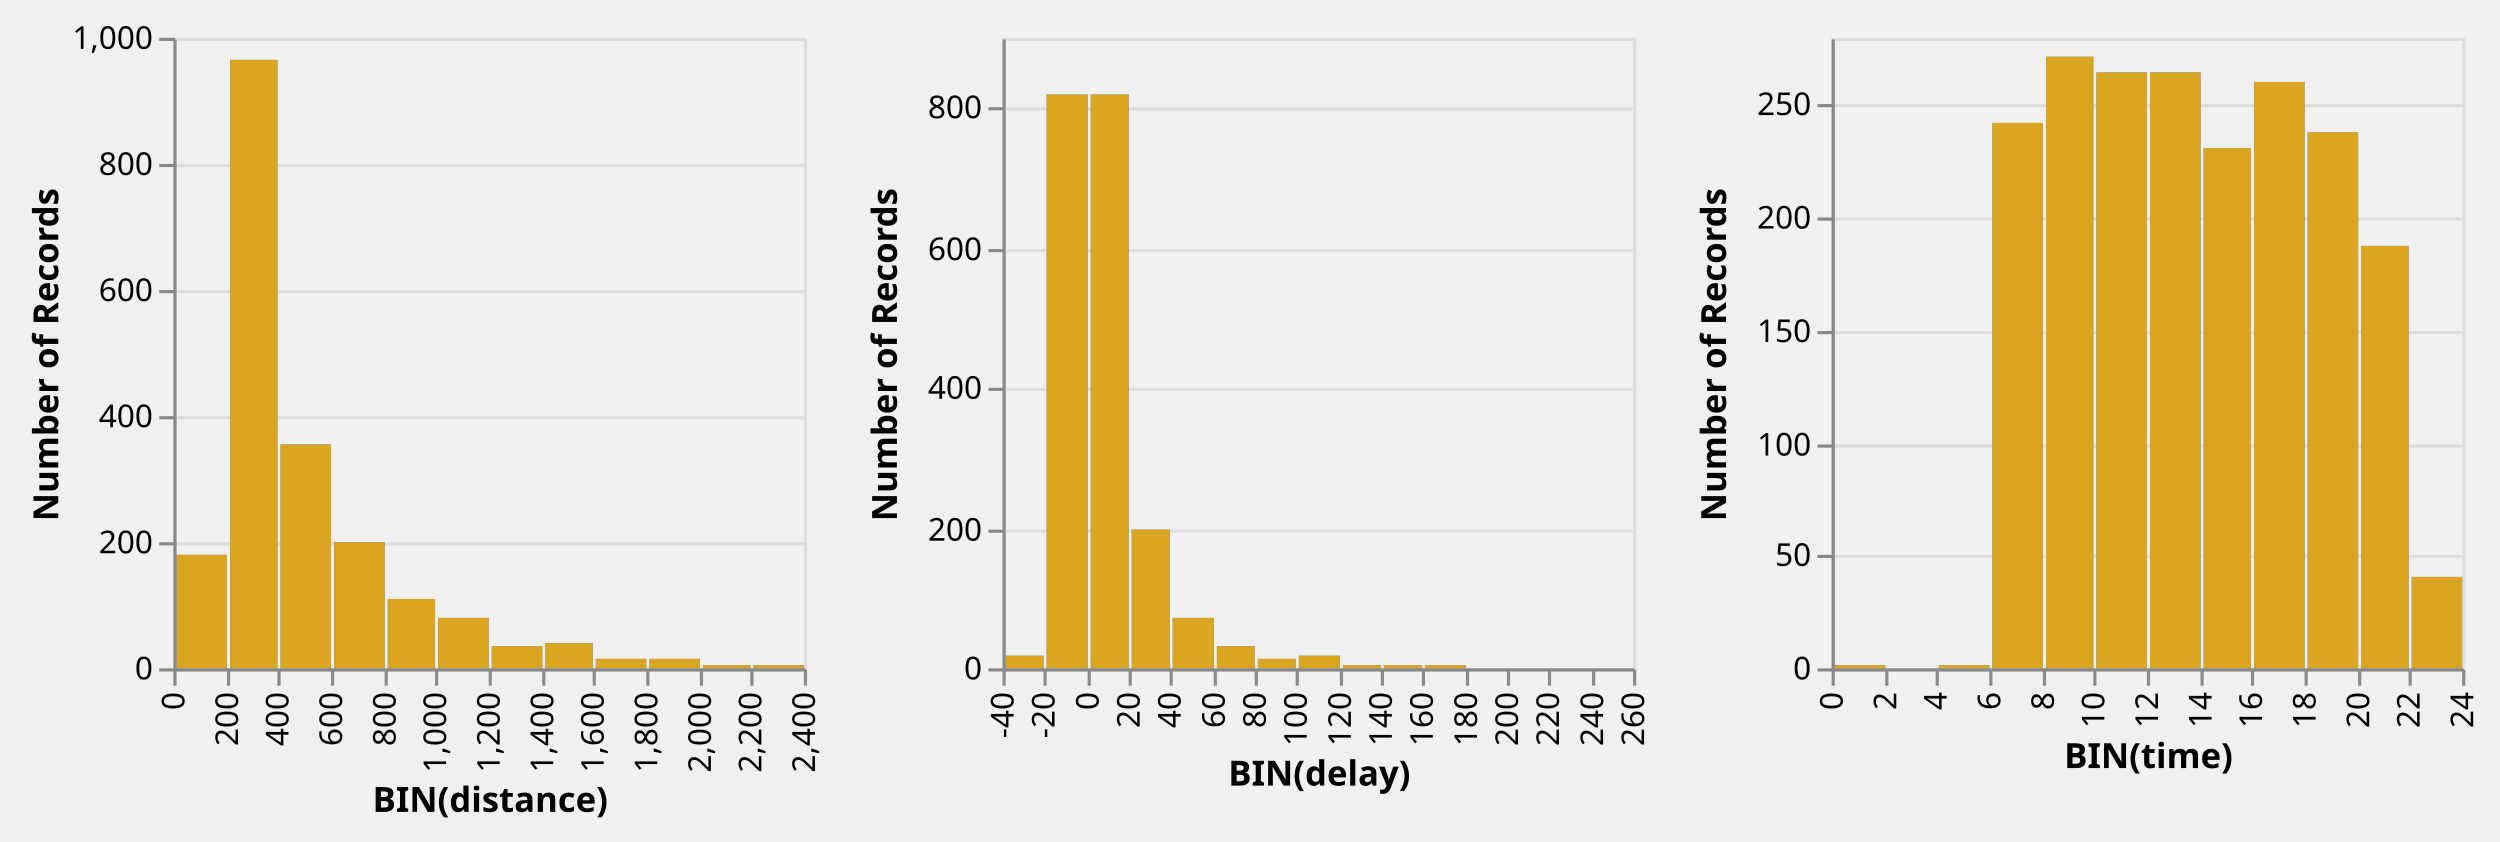
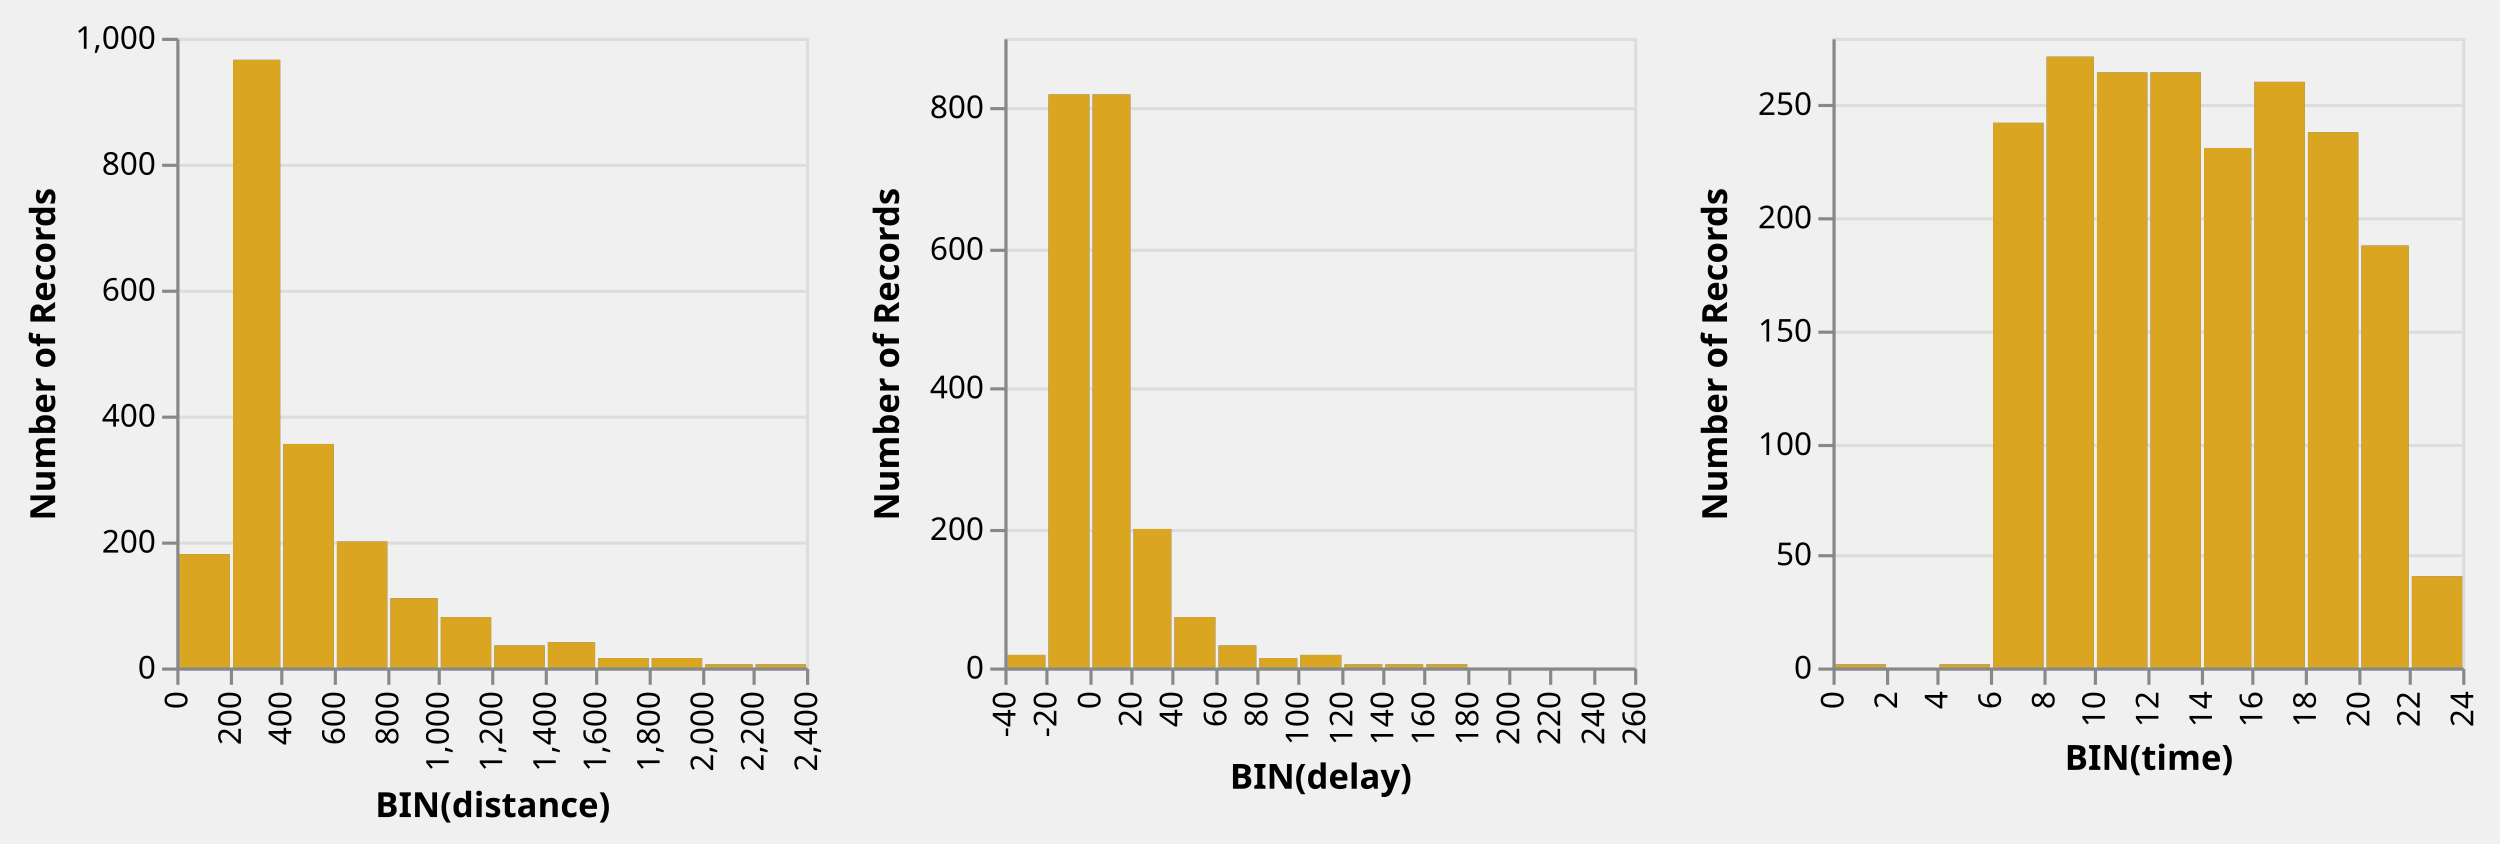
- <svg xmlns="http://www.w3.org/2000/svg" class="marks" width="793" height="267" viewBox="0 0 793 267" version="1.1">
+ <svg xmlns="http://www.w3.org/2000/svg" class="marks" width="794" height="268" viewBox="0 0 794 268" version="1.1">
  <defs>
    <clipPath id="clip1">
      <rect x="0" y="0" width="200" height="200" />
    </clipPath>
    <clipPath id="clip2">
      <rect x="0" y="0" width="200" height="200" />
    </clipPath>
    <clipPath id="clip3">
      <rect x="0" y="0" width="200" height="200" />
    </clipPath>
    <clipPath id="clip4">
      <rect x="0" y="0" width="200" height="200" />
    </clipPath>
    <clipPath id="clip5">
      <rect x="0" y="0" width="200" height="200" />
    </clipPath>
    <clipPath id="clip6">
      <rect x="0" y="0" width="200" height="200" />
    </clipPath>
  </defs>
-   <g transform="translate(55,12)">
+   <g transform="translate(56,12)">
    <g class="mark-group role-frame root">
      <g transform="translate(0,0)">
        <path class="background" d="M0,0h200v200h-200Z" style="fill: none;" />
        <g>
          <g class="mark-group role-scope child_distance_group">
            <g transform="translate(0,0)">
              <path class="background" d="M0.5,0.5h200v200h-200Z" style="fill: transparent; stroke: #ddd;" />
              <g>
                <g class="mark-group role-axis">
                  <g transform="translate(0.5,0.5)">
                    <path class="background" d="M0,0h0v0h0Z" style="pointer-events: none; fill: none;" />
                    <g>
                      <g class="mark-rule role-axis-grid" style="pointer-events: none;">
                        <line transform="translate(0,200)" x2="200" y2="0" style="fill: none; stroke: #ddd; stroke-width: 1; stroke-dasharray: ; opacity: 1;" />
                        <line transform="translate(0,160)" x2="200" y2="0" style="fill: none; stroke: #ddd; stroke-width: 1; stroke-dasharray: ; opacity: 1;" />
                        <line transform="translate(0,120)" x2="200" y2="0" style="fill: none; stroke: #ddd; stroke-width: 1; stroke-dasharray: ; opacity: 1;" />
                        <line transform="translate(0,80)" x2="200" y2="0" style="fill: none; stroke: #ddd; stroke-width: 1; stroke-dasharray: ; opacity: 1;" />
                        <line transform="translate(0,40)" x2="200" y2="0" style="fill: none; stroke: #ddd; stroke-width: 1; stroke-dasharray: ; opacity: 1;" />
                        <line transform="translate(0,0)" x2="200" y2="0" style="fill: none; stroke: #ddd; stroke-width: 1; stroke-dasharray: ; opacity: 1;" />
                      </g>
                    </g>
                  </g>
                </g>
                <g class="mark-rect role-mark brush_brush_bg" clip-path="url(#clip1)">
                  <path d="M0,0h0v0h0Z" style="fill: #333; fill-opacity: 0.125;" />
                </g>
                <g class="mark-rect role-mark child_distance_layer_0_marks">
                  <path d="M34,129h16v71h-16Z" style="fill: #4c78a8;" />
                  <path d="M51,160h16v40h-16Z" style="fill: #4c78a8;" />
                  <path d="M18,7h15v193h-15Z" style="fill: #4c78a8;" />
                  <path d="M1,164h16v36h-16Z" style="fill: #4c78a8;" />
                  <path d="M68,178h15v22h-15Z" style="fill: #4c78a8;" />
                  <path d="M118,192h15v8h-15Z" style="fill: #4c78a8;" />
                  <path d="M84,184h16v16h-16Z" style="fill: #4c78a8;" />
                  <path d="M168,199h15v1h-15Z" style="fill: #4c78a8;" />
                  <path d="M151,197h16v3h-16Z" style="fill: #4c78a8;" />
                  <path d="M134,197h16v3h-16Z" style="fill: #4c78a8;" />
                  <path d="M101,193h16v7h-16Z" style="fill: #4c78a8;" />
                  <path d="M184,199h16v1h-16Z" style="fill: #4c78a8;" />
                </g>
                <g class="mark-rect role-mark child_distance_layer_1_marks">
                  <path d="M34,129h16v71h-16Z" style="fill: goldenrod;" />
                  <path d="M51,160h16v40h-16Z" style="fill: goldenrod;" />
                  <path d="M18,7h15v193h-15Z" style="fill: goldenrod;" />
                  <path d="M1,164h16v36h-16Z" style="fill: goldenrod;" />
                  <path d="M68,178h15v22h-15Z" style="fill: goldenrod;" />
                  <path d="M118,192h15v8h-15Z" style="fill: goldenrod;" />
                  <path d="M84,184h16v16h-16Z" style="fill: goldenrod;" />
                  <path d="M168,199h15v1h-15Z" style="fill: goldenrod;" />
                  <path d="M151,197h16v3h-16Z" style="fill: goldenrod;" />
                  <path d="M134,197h16v3h-16Z" style="fill: goldenrod;" />
                  <path d="M101,193h16v7h-16Z" style="fill: goldenrod;" />
                  <path d="M184,199h16v1h-16Z" style="fill: goldenrod;" />
                </g>
                <g class="mark-rect role-mark brush_brush" clip-path="url(#clip2)">
                  <path d="M0,0h0v0h0Z" style="fill: transparent; stroke: white;" />
                </g>
                <g class="mark-group role-axis">
                  <g transform="translate(0.5,200.5)">
                    <path class="background" d="M0,0h0v0h0Z" style="pointer-events: none; fill: none;" />
                    <g>
                      <g class="mark-rule role-axis-tick" style="pointer-events: none;">
                        <line transform="translate(0,0)" x2="0" y2="5" style="fill: none; stroke: #888; stroke-width: 1; opacity: 1;" />
                        <line transform="translate(17,0)" x2="0" y2="5" style="fill: none; stroke: #888; stroke-width: 1; opacity: 1;" />
                        <line transform="translate(33,0)" x2="0" y2="5" style="fill: none; stroke: #888; stroke-width: 1; opacity: 1;" />
                        <line transform="translate(50,0)" x2="0" y2="5" style="fill: none; stroke: #888; stroke-width: 1; opacity: 1;" />
                        <line transform="translate(67,0)" x2="0" y2="5" style="fill: none; stroke: #888; stroke-width: 1; opacity: 1;" />
                        <line transform="translate(83,0)" x2="0" y2="5" style="fill: none; stroke: #888; stroke-width: 1; opacity: 1;" />
                        <line transform="translate(100,0)" x2="0" y2="5" style="fill: none; stroke: #888; stroke-width: 1; opacity: 1;" />
                        <line transform="translate(117,0)" x2="0" y2="5" style="fill: none; stroke: #888; stroke-width: 1; opacity: 1;" />
                        <line transform="translate(133,0)" x2="0" y2="5" style="fill: none; stroke: #888; stroke-width: 1; opacity: 1;" />
                        <line transform="translate(150,0)" x2="0" y2="5" style="fill: none; stroke: #888; stroke-width: 1; opacity: 1;" />
                        <line transform="translate(167,0)" x2="0" y2="5" style="fill: none; stroke: #888; stroke-width: 1; opacity: 1;" />
                        <line transform="translate(183,0)" x2="0" y2="5" style="fill: none; stroke: #888; stroke-width: 1; opacity: 1;" />
                        <line transform="translate(200,0)" x2="0" y2="5" style="fill: none; stroke: #888; stroke-width: 1; opacity: 1;" />
                      </g>
                      <g class="mark-text role-axis-label" style="pointer-events: none;">
                        <text text-anchor="end" transform="translate(0,7) rotate(270) translate(0,3)" style="font: 10px sans-serif; fill: #000; opacity: 1;">0</text>
                        <text text-anchor="end" transform="translate(17,7) rotate(270) translate(0,3)" style="font: 10px sans-serif; fill: #000; opacity: 1;">200</text>
                        <text text-anchor="end" transform="translate(33,7) rotate(270) translate(0,3)" style="font: 10px sans-serif; fill: #000; opacity: 1;">400</text>
                        <text text-anchor="end" transform="translate(50,7) rotate(270) translate(0,3)" style="font: 10px sans-serif; fill: #000; opacity: 1;">600</text>
                        <text text-anchor="end" transform="translate(67,7) rotate(270) translate(0,3)" style="font: 10px sans-serif; fill: #000; opacity: 1;">800</text>
                        <text text-anchor="end" transform="translate(83,7) rotate(270) translate(0,3)" style="font: 10px sans-serif; fill: #000; opacity: 1;">1,000</text>
                        <text text-anchor="end" transform="translate(100,7) rotate(270) translate(0,3)" style="font: 10px sans-serif; fill: #000; opacity: 1;">1,200</text>
                        <text text-anchor="end" transform="translate(117,7) rotate(270) translate(0,3)" style="font: 10px sans-serif; fill: #000; opacity: 1;">1,400</text>
                        <text text-anchor="end" transform="translate(133,7) rotate(270) translate(0,3)" style="font: 10px sans-serif; fill: #000; opacity: 1;">1,600</text>
                        <text text-anchor="end" transform="translate(150,7) rotate(270) translate(0,3)" style="font: 10px sans-serif; fill: #000; opacity: 1;">1,800</text>
                        <text text-anchor="end" transform="translate(167,7) rotate(270) translate(0,3)" style="font: 10px sans-serif; fill: #000; opacity: 1;">2,000</text>
                        <text text-anchor="end" transform="translate(183,7) rotate(270) translate(0,3)" style="font: 10px sans-serif; fill: #000; opacity: 1;">2,200</text>
                        <text text-anchor="end" transform="translate(200,7) rotate(270) translate(0,3)" style="font: 10px sans-serif; fill: #000; opacity: 1;">2,400</text>
                      </g>
                      <g class="mark-rule role-axis-domain" style="pointer-events: none;">
                        <line transform="translate(0,0)" x2="200" y2="0" style="fill: none; stroke: #888; stroke-width: 1; opacity: 1;" />
                      </g>
                      <g class="mark-text role-axis-title" style="pointer-events: none;">
-                         <text text-anchor="middle" transform="translate(100,45.02441)" style="font: bold 11px sans-serif; fill: #000; opacity: 1;">BIN(distance)</text>
+                         <text text-anchor="middle" transform="translate(100,47)" style="font: bold 11px sans-serif; fill: #000; opacity: 1;">BIN(distance)</text>
                      </g>
                    </g>
                  </g>
                </g>
                <g class="mark-group role-axis">
                  <g transform="translate(0.5,0.5)">
                    <path class="background" d="M0,0h0v0h0Z" style="pointer-events: none; fill: none;" />
                    <g>
                      <g class="mark-rule role-axis-tick" style="pointer-events: none;">
                        <line transform="translate(0,200)" x2="-5" y2="0" style="fill: none; stroke: #888; stroke-width: 1; opacity: 1;" />
                        <line transform="translate(0,160)" x2="-5" y2="0" style="fill: none; stroke: #888; stroke-width: 1; opacity: 1;" />
                        <line transform="translate(0,120)" x2="-5" y2="0" style="fill: none; stroke: #888; stroke-width: 1; opacity: 1;" />
                        <line transform="translate(0,80)" x2="-5" y2="0" style="fill: none; stroke: #888; stroke-width: 1; opacity: 1;" />
                        <line transform="translate(0,40)" x2="-5" y2="0" style="fill: none; stroke: #888; stroke-width: 1; opacity: 1;" />
                        <line transform="translate(0,0)" x2="-5" y2="0" style="fill: none; stroke: #888; stroke-width: 1; opacity: 1;" />
                      </g>
                      <g class="mark-text role-axis-label" style="pointer-events: none;">
                        <text text-anchor="end" transform="translate(-7,203)" style="font: 10px sans-serif; fill: #000; opacity: 1;">0</text>
                        <text text-anchor="end" transform="translate(-7,163)" style="font: 10px sans-serif; fill: #000; opacity: 1;">200</text>
                        <text text-anchor="end" transform="translate(-7,123)" style="font: 10px sans-serif; fill: #000; opacity: 1;">400</text>
                        <text text-anchor="end" transform="translate(-7,83)" style="font: 10px sans-serif; fill: #000; opacity: 1;">600</text>
                        <text text-anchor="end" transform="translate(-7,43)" style="font: 10px sans-serif; fill: #000; opacity: 1;">800</text>
                        <text text-anchor="end" transform="translate(-7,3)" style="font: 10px sans-serif; fill: #000; opacity: 1;">1,000</text>
                      </g>
                      <g class="mark-rule role-axis-domain" style="pointer-events: none;">
                        <line transform="translate(0,200)" x2="0" y2="-200" style="fill: none; stroke: #888; stroke-width: 1; opacity: 1;" />
                      </g>
                      <g class="mark-text role-axis-title" style="pointer-events: none;">
-                         <text text-anchor="middle" transform="translate(-35.02441,100) rotate(-90) translate(0,-2)" style="font: bold 11px sans-serif; fill: #000; opacity: 1;">Number of Records</text>
+                         <text text-anchor="middle" transform="translate(-37,100) rotate(-90) translate(0,-2)" style="font: bold 11px sans-serif; fill: #000; opacity: 1;">Number of Records</text>
                      </g>
                    </g>
                  </g>
                </g>
              </g>
            </g>
          </g>
          <g class="mark-group role-scope child_delay_group">
            <g transform="translate(263,0)">
              <path class="background" d="M0.5,0.5h200v200h-200Z" style="fill: transparent; stroke: #ddd;" />
              <g>
                <g class="mark-group role-axis">
                  <g transform="translate(0.5,0.5)">
                    <path class="background" d="M0,0h0v0h0Z" style="pointer-events: none; fill: none;" />
                    <g>
                      <g class="mark-rule role-axis-grid" style="pointer-events: none;">
                        <line transform="translate(0,200)" x2="200" y2="0" style="fill: none; stroke: #ddd; stroke-width: 1; stroke-dasharray: ; opacity: 1;" />
                        <line transform="translate(0,156)" x2="200" y2="0" style="fill: none; stroke: #ddd; stroke-width: 1; stroke-dasharray: ; opacity: 1;" />
                        <line transform="translate(0,111)" x2="200" y2="0" style="fill: none; stroke: #ddd; stroke-width: 1; stroke-dasharray: ; opacity: 1;" />
                        <line transform="translate(0,67)" x2="200" y2="0" style="fill: none; stroke: #ddd; stroke-width: 1; stroke-dasharray: ; opacity: 1;" />
                        <line transform="translate(0,22)" x2="200" y2="0" style="fill: none; stroke: #ddd; stroke-width: 1; stroke-dasharray: ; opacity: 1;" />
                      </g>
                    </g>
                  </g>
                </g>
                <g class="mark-rect role-mark brush_brush_bg" clip-path="url(#clip3)">
                  <path d="M0,0h0v0h0Z" style="fill: #333; fill-opacity: 0.125;" />
                </g>
                <g class="mark-rect role-mark child_delay_layer_0_marks">
                  <path d="M28,18h12v182h-12Z" style="fill: #4c78a8;" />
                  <path d="M14,18h13v182h-13Z" style="fill: #4c78a8;" />
                  <path d="M54,184h13v16h-13Z" style="fill: #4c78a8;" />
                  <path d="M41,156h12v44h-12Z" style="fill: #4c78a8;" />
                  <path d="M134,199h13v1h-13Z" style="fill: #4c78a8;" />
                  <path d="M94,196h13v4h-13Z" style="fill: #4c78a8;" />
                  <path d="M68,193h12v7h-12Z" style="fill: #4c78a8;" />
                  <path d="M1,196h12v4h-12Z" style="fill: #4c78a8;" />
                  <path d="M81,197h12v3h-12Z" style="fill: #4c78a8;" />
                  <path d="M148,200h12v0h-12Z" style="fill: #4c78a8;" />
                  <path d="M121,199h12v1h-12Z" style="fill: #4c78a8;" />
                  <path d="M188,200h12v0h-12Z" style="fill: #4c78a8;" />
                  <path d="M108,199h12v1h-12Z" style="fill: #4c78a8;" />
                  <path d="M161,200h12v0h-12Z" style="fill: #4c78a8;" />
                  <path d="M174,200h13v0h-13Z" style="fill: #4c78a8;" />
                </g>
                <g class="mark-rect role-mark child_delay_layer_1_marks">
                  <path d="M28,18h12v182h-12Z" style="fill: goldenrod;" />
                  <path d="M14,18h13v182h-13Z" style="fill: goldenrod;" />
                  <path d="M54,184h13v16h-13Z" style="fill: goldenrod;" />
                  <path d="M41,156h12v44h-12Z" style="fill: goldenrod;" />
                  <path d="M134,199h13v1h-13Z" style="fill: goldenrod;" />
                  <path d="M94,196h13v4h-13Z" style="fill: goldenrod;" />
                  <path d="M68,193h12v7h-12Z" style="fill: goldenrod;" />
                  <path d="M1,196h12v4h-12Z" style="fill: goldenrod;" />
                  <path d="M81,197h12v3h-12Z" style="fill: goldenrod;" />
                  <path d="M148,200h12v0h-12Z" style="fill: goldenrod;" />
                  <path d="M121,199h12v1h-12Z" style="fill: goldenrod;" />
                  <path d="M188,200h12v0h-12Z" style="fill: goldenrod;" />
                  <path d="M108,199h12v1h-12Z" style="fill: goldenrod;" />
                  <path d="M161,200h12v0h-12Z" style="fill: goldenrod;" />
                  <path d="M174,200h13v0h-13Z" style="fill: goldenrod;" />
                </g>
                <g class="mark-rect role-mark brush_brush" clip-path="url(#clip4)">
                  <path d="M0,0h0v0h0Z" style="fill: transparent; stroke: white;" />
                </g>
                <g class="mark-group role-axis">
                  <g transform="translate(0.5,200.5)">
                    <path class="background" d="M0,0h0v0h0Z" style="pointer-events: none; fill: none;" />
                    <g>
                      <g class="mark-rule role-axis-tick" style="pointer-events: none;">
                        <line transform="translate(0,0)" x2="0" y2="5" style="fill: none; stroke: #888; stroke-width: 1; opacity: 1;" />
                        <line transform="translate(13,0)" x2="0" y2="5" style="fill: none; stroke: #888; stroke-width: 1; opacity: 1;" />
                        <line transform="translate(27,0)" x2="0" y2="5" style="fill: none; stroke: #888; stroke-width: 1; opacity: 1;" />
                        <line transform="translate(40,0)" x2="0" y2="5" style="fill: none; stroke: #888; stroke-width: 1; opacity: 1;" />
                        <line transform="translate(53,0)" x2="0" y2="5" style="fill: none; stroke: #888; stroke-width: 1; opacity: 1;" />
                        <line transform="translate(67,0)" x2="0" y2="5" style="fill: none; stroke: #888; stroke-width: 1; opacity: 1;" />
                        <line transform="translate(80,0)" x2="0" y2="5" style="fill: none; stroke: #888; stroke-width: 1; opacity: 1;" />
                        <line transform="translate(93,0)" x2="0" y2="5" style="fill: none; stroke: #888; stroke-width: 1; opacity: 1;" />
                        <line transform="translate(107,0)" x2="0" y2="5" style="fill: none; stroke: #888; stroke-width: 1; opacity: 1;" />
                        <line transform="translate(120,0)" x2="0" y2="5" style="fill: none; stroke: #888; stroke-width: 1; opacity: 1;" />
                        <line transform="translate(133,0)" x2="0" y2="5" style="fill: none; stroke: #888; stroke-width: 1; opacity: 1;" />
                        <line transform="translate(147,0)" x2="0" y2="5" style="fill: none; stroke: #888; stroke-width: 1; opacity: 1;" />
                        <line transform="translate(160,0)" x2="0" y2="5" style="fill: none; stroke: #888; stroke-width: 1; opacity: 1;" />
                        <line transform="translate(173,0)" x2="0" y2="5" style="fill: none; stroke: #888; stroke-width: 1; opacity: 1;" />
                        <line transform="translate(187,0)" x2="0" y2="5" style="fill: none; stroke: #888; stroke-width: 1; opacity: 1;" />
                        <line transform="translate(200,0)" x2="0" y2="5" style="fill: none; stroke: #888; stroke-width: 1; opacity: 1;" />
                      </g>
                      <g class="mark-text role-axis-label" style="pointer-events: none;">
                        <text text-anchor="end" transform="translate(0,7) rotate(270) translate(0,3)" style="font: 10px sans-serif; fill: #000; opacity: 1;">-40</text>
                        <text text-anchor="end" transform="translate(13,7) rotate(270) translate(0,3)" style="font: 10px sans-serif; fill: #000; opacity: 1;">-20</text>
                        <text text-anchor="end" transform="translate(27,7) rotate(270) translate(0,3)" style="font: 10px sans-serif; fill: #000; opacity: 1;">0</text>
                        <text text-anchor="end" transform="translate(40,7) rotate(270) translate(0,3)" style="font: 10px sans-serif; fill: #000; opacity: 1;">20</text>
                        <text text-anchor="end" transform="translate(53,7) rotate(270) translate(0,3)" style="font: 10px sans-serif; fill: #000; opacity: 1;">40</text>
                        <text text-anchor="end" transform="translate(67,7) rotate(270) translate(0,3)" style="font: 10px sans-serif; fill: #000; opacity: 1;">60</text>
                        <text text-anchor="end" transform="translate(80,7) rotate(270) translate(0,3)" style="font: 10px sans-serif; fill: #000; opacity: 1;">80</text>
                        <text text-anchor="end" transform="translate(93,7) rotate(270) translate(0,3)" style="font: 10px sans-serif; fill: #000; opacity: 1;">100</text>
                        <text text-anchor="end" transform="translate(107,7) rotate(270) translate(0,3)" style="font: 10px sans-serif; fill: #000; opacity: 1;">120</text>
                        <text text-anchor="end" transform="translate(120,7) rotate(270) translate(0,3)" style="font: 10px sans-serif; fill: #000; opacity: 1;">140</text>
                        <text text-anchor="end" transform="translate(133,7) rotate(270) translate(0,3)" style="font: 10px sans-serif; fill: #000; opacity: 1;">160</text>
                        <text text-anchor="end" transform="translate(147,7) rotate(270) translate(0,3)" style="font: 10px sans-serif; fill: #000; opacity: 1;">180</text>
                        <text text-anchor="end" transform="translate(160,7) rotate(270) translate(0,3)" style="font: 10px sans-serif; fill: #000; opacity: 1;">200</text>
                        <text text-anchor="end" transform="translate(173,7) rotate(270) translate(0,3)" style="font: 10px sans-serif; fill: #000; opacity: 1;">220</text>
                        <text text-anchor="end" transform="translate(187,7) rotate(270) translate(0,3)" style="font: 10px sans-serif; fill: #000; opacity: 1;">240</text>
                        <text text-anchor="end" transform="translate(200,7) rotate(270) translate(0,3)" style="font: 10px sans-serif; fill: #000; opacity: 1;">260</text>
                      </g>
                      <g class="mark-rule role-axis-domain" style="pointer-events: none;">
                        <line transform="translate(0,0)" x2="200" y2="0" style="fill: none; stroke: #888; stroke-width: 1; opacity: 1;" />
                      </g>
                      <g class="mark-text role-axis-title" style="pointer-events: none;">
-                         <text text-anchor="middle" transform="translate(100,36.68457)" style="font: bold 11px sans-serif; fill: #000; opacity: 1;">BIN(delay)</text>
+                         <text text-anchor="middle" transform="translate(100,38)" style="font: bold 11px sans-serif; fill: #000; opacity: 1;">BIN(delay)</text>
                      </g>
                    </g>
                  </g>
                </g>
                <g class="mark-group role-axis">
                  <g transform="translate(0.5,0.5)">
                    <path class="background" d="M0,0h0v0h0Z" style="pointer-events: none; fill: none;" />
                    <g>
                      <g class="mark-rule role-axis-tick" style="pointer-events: none;">
                        <line transform="translate(0,200)" x2="-5" y2="0" style="fill: none; stroke: #888; stroke-width: 1; opacity: 1;" />
                        <line transform="translate(0,156)" x2="-5" y2="0" style="fill: none; stroke: #888; stroke-width: 1; opacity: 1;" />
                        <line transform="translate(0,111)" x2="-5" y2="0" style="fill: none; stroke: #888; stroke-width: 1; opacity: 1;" />
                        <line transform="translate(0,67)" x2="-5" y2="0" style="fill: none; stroke: #888; stroke-width: 1; opacity: 1;" />
                        <line transform="translate(0,22)" x2="-5" y2="0" style="fill: none; stroke: #888; stroke-width: 1; opacity: 1;" />
                      </g>
                      <g class="mark-text role-axis-label" style="pointer-events: none;">
                        <text text-anchor="end" transform="translate(-7,203)" style="font: 10px sans-serif; fill: #000; opacity: 1;">0</text>
                        <text text-anchor="end" transform="translate(-7,159)" style="font: 10px sans-serif; fill: #000; opacity: 1;">200</text>
                        <text text-anchor="end" transform="translate(-7,114)" style="font: 10px sans-serif; fill: #000; opacity: 1;">400</text>
                        <text text-anchor="end" transform="translate(-7,70)" style="font: 10px sans-serif; fill: #000; opacity: 1;">600</text>
                        <text text-anchor="end" transform="translate(-7,25)" style="font: 10px sans-serif; fill: #000; opacity: 1;">800</text>
                      </g>
                      <g class="mark-rule role-axis-domain" style="pointer-events: none;">
                        <line transform="translate(0,200)" x2="0" y2="-200" style="fill: none; stroke: #888; stroke-width: 1; opacity: 1;" />
                      </g>
                      <g class="mark-text role-axis-title" style="pointer-events: none;">
                        <text text-anchor="middle" transform="translate(-32,100) rotate(-90) translate(0,-2)" style="font: bold 11px sans-serif; fill: #000; opacity: 1;">Number of Records</text>
                      </g>
                    </g>
                  </g>
                </g>
              </g>
            </g>
          </g>
          <g class="mark-group role-scope child_time_group">
            <g transform="translate(526,0)">
              <path class="background" d="M0.5,0.5h200v200h-200Z" style="fill: transparent; stroke: #ddd;" />
              <g>
                <g class="mark-group role-axis">
                  <g transform="translate(0.5,0.5)">
                    <path class="background" d="M0,0h0v0h0Z" style="pointer-events: none; fill: none;" />
                    <g>
                      <g class="mark-rule role-axis-grid" style="pointer-events: none;">
                        <line transform="translate(0,200)" x2="200" y2="0" style="fill: none; stroke: #ddd; stroke-width: 1; stroke-dasharray: ; opacity: 1;" />
                        <line transform="translate(0,164)" x2="200" y2="0" style="fill: none; stroke: #ddd; stroke-width: 1; stroke-dasharray: ; opacity: 1;" />
                        <line transform="translate(0,129)" x2="200" y2="0" style="fill: none; stroke: #ddd; stroke-width: 1; stroke-dasharray: ; opacity: 1;" />
                        <line transform="translate(0,93)" x2="200" y2="0" style="fill: none; stroke: #ddd; stroke-width: 1; stroke-dasharray: ; opacity: 1;" />
                        <line transform="translate(0,57)" x2="200" y2="0" style="fill: none; stroke: #ddd; stroke-width: 1; stroke-dasharray: ; opacity: 1;" />
                        <line transform="translate(0,21)" x2="200" y2="0" style="fill: none; stroke: #ddd; stroke-width: 1; stroke-dasharray: ; opacity: 1;" />
                      </g>
                    </g>
                  </g>
                </g>
                <g class="mark-rect role-mark brush_brush_bg" clip-path="url(#clip5)">
                  <path d="M0,0h0v0h0Z" style="fill: #333; fill-opacity: 0.125;" />
                </g>
                <g class="mark-rect role-mark child_time_layer_0_marks">
                  <path d="M168,66h15v134h-15Z" style="fill: #4c78a8;" />
                  <path d="M118,35h15v165h-15Z" style="fill: #4c78a8;" />
                  <path d="M101,11h16v189h-16Z" style="fill: #4c78a8;" />
                  <path d="M68,6h15v194h-15Z" style="fill: #4c78a8;" />
                  <path d="M51,27h16v173h-16Z" style="fill: #4c78a8;" />
                  <path d="M84,11h16v189h-16Z" style="fill: #4c78a8;" />
                  <path d="M151,30h16v170h-16Z" style="fill: #4c78a8;" />
                  <path d="M134,14h16v186h-16Z" style="fill: #4c78a8;" />
                  <path d="M184,171h16v29h-16Z" style="fill: #4c78a8;" />
                  <path d="M34,199h16v1h-16Z" style="fill: #4c78a8;" />
                  <path d="M1,199h16v1h-16Z" style="fill: #4c78a8;" />
                </g>
                <g class="mark-rect role-mark child_time_layer_1_marks">
                  <path d="M168,66h15v134h-15Z" style="fill: goldenrod;" />
                  <path d="M118,35h15v165h-15Z" style="fill: goldenrod;" />
                  <path d="M101,11h16v189h-16Z" style="fill: goldenrod;" />
                  <path d="M68,6h15v194h-15Z" style="fill: goldenrod;" />
                  <path d="M51,27h16v173h-16Z" style="fill: goldenrod;" />
                  <path d="M84,11h16v189h-16Z" style="fill: goldenrod;" />
                  <path d="M151,30h16v170h-16Z" style="fill: goldenrod;" />
                  <path d="M134,14h16v186h-16Z" style="fill: goldenrod;" />
                  <path d="M184,171h16v29h-16Z" style="fill: goldenrod;" />
                  <path d="M34,199h16v1h-16Z" style="fill: goldenrod;" />
                  <path d="M1,199h16v1h-16Z" style="fill: goldenrod;" />
                </g>
                <g class="mark-rect role-mark brush_brush" clip-path="url(#clip6)">
                  <path d="M0,0h0v0h0Z" style="fill: transparent; stroke: white;" />
                </g>
                <g class="mark-group role-axis">
                  <g transform="translate(0.5,200.5)">
                    <path class="background" d="M0,0h0v0h0Z" style="pointer-events: none; fill: none;" />
                    <g>
                      <g class="mark-rule role-axis-tick" style="pointer-events: none;">
                        <line transform="translate(0,0)" x2="0" y2="5" style="fill: none; stroke: #888; stroke-width: 1; opacity: 1;" />
                        <line transform="translate(17,0)" x2="0" y2="5" style="fill: none; stroke: #888; stroke-width: 1; opacity: 1;" />
                        <line transform="translate(33,0)" x2="0" y2="5" style="fill: none; stroke: #888; stroke-width: 1; opacity: 1;" />
                        <line transform="translate(50,0)" x2="0" y2="5" style="fill: none; stroke: #888; stroke-width: 1; opacity: 1;" />
                        <line transform="translate(67,0)" x2="0" y2="5" style="fill: none; stroke: #888; stroke-width: 1; opacity: 1;" />
                        <line transform="translate(83,0)" x2="0" y2="5" style="fill: none; stroke: #888; stroke-width: 1; opacity: 1;" />
                        <line transform="translate(100,0)" x2="0" y2="5" style="fill: none; stroke: #888; stroke-width: 1; opacity: 1;" />
                        <line transform="translate(117,0)" x2="0" y2="5" style="fill: none; stroke: #888; stroke-width: 1; opacity: 1;" />
                        <line transform="translate(133,0)" x2="0" y2="5" style="fill: none; stroke: #888; stroke-width: 1; opacity: 1;" />
                        <line transform="translate(150,0)" x2="0" y2="5" style="fill: none; stroke: #888; stroke-width: 1; opacity: 1;" />
                        <line transform="translate(167,0)" x2="0" y2="5" style="fill: none; stroke: #888; stroke-width: 1; opacity: 1;" />
                        <line transform="translate(183,0)" x2="0" y2="5" style="fill: none; stroke: #888; stroke-width: 1; opacity: 1;" />
                        <line transform="translate(200,0)" x2="0" y2="5" style="fill: none; stroke: #888; stroke-width: 1; opacity: 1;" />
                      </g>
                      <g class="mark-text role-axis-label" style="pointer-events: none;">
                        <text text-anchor="end" transform="translate(0,7) rotate(270) translate(0,3)" style="font: 10px sans-serif; fill: #000; opacity: 1;">0</text>
                        <text text-anchor="end" transform="translate(17,7) rotate(270) translate(0,3)" style="font: 10px sans-serif; fill: #000; opacity: 1;">2</text>
                        <text text-anchor="end" transform="translate(33,7) rotate(270) translate(0,3)" style="font: 10px sans-serif; fill: #000; opacity: 1;">4</text>
                        <text text-anchor="end" transform="translate(50,7) rotate(270) translate(0,3)" style="font: 10px sans-serif; fill: #000; opacity: 1;">6</text>
                        <text text-anchor="end" transform="translate(67,7) rotate(270) translate(0,3)" style="font: 10px sans-serif; fill: #000; opacity: 1;">8</text>
                        <text text-anchor="end" transform="translate(83,7) rotate(270) translate(0,3)" style="font: 10px sans-serif; fill: #000; opacity: 1;">10</text>
                        <text text-anchor="end" transform="translate(100,7) rotate(270) translate(0,3)" style="font: 10px sans-serif; fill: #000; opacity: 1;">12</text>
                        <text text-anchor="end" transform="translate(117,7) rotate(270) translate(0,3)" style="font: 10px sans-serif; fill: #000; opacity: 1;">14</text>
                        <text text-anchor="end" transform="translate(133,7) rotate(270) translate(0,3)" style="font: 10px sans-serif; fill: #000; opacity: 1;">16</text>
                        <text text-anchor="end" transform="translate(150,7) rotate(270) translate(0,3)" style="font: 10px sans-serif; fill: #000; opacity: 1;">18</text>
                        <text text-anchor="end" transform="translate(167,7) rotate(270) translate(0,3)" style="font: 10px sans-serif; fill: #000; opacity: 1;">20</text>
                        <text text-anchor="end" transform="translate(183,7) rotate(270) translate(0,3)" style="font: 10px sans-serif; fill: #000; opacity: 1;">22</text>
                        <text text-anchor="end" transform="translate(200,7) rotate(270) translate(0,3)" style="font: 10px sans-serif; fill: #000; opacity: 1;">24</text>
                      </g>
                      <g class="mark-rule role-axis-domain" style="pointer-events: none;">
                        <line transform="translate(0,0)" x2="200" y2="0" style="fill: none; stroke: #888; stroke-width: 1; opacity: 1;" />
                      </g>
                      <g class="mark-text role-axis-title" style="pointer-events: none;">
-                         <text text-anchor="middle" transform="translate(100,31.12305)" style="font: bold 11px sans-serif; fill: #000; opacity: 1;">BIN(time)</text>
+                         <text text-anchor="middle" transform="translate(100,32)" style="font: bold 11px sans-serif; fill: #000; opacity: 1;">BIN(time)</text>
                      </g>
                    </g>
                  </g>
                </g>
                <g class="mark-group role-axis">
                  <g transform="translate(0.5,0.5)">
                    <path class="background" d="M0,0h0v0h0Z" style="pointer-events: none; fill: none;" />
                    <g>
                      <g class="mark-rule role-axis-tick" style="pointer-events: none;">
                        <line transform="translate(0,200)" x2="-5" y2="0" style="fill: none; stroke: #888; stroke-width: 1; opacity: 1;" />
                        <line transform="translate(0,164)" x2="-5" y2="0" style="fill: none; stroke: #888; stroke-width: 1; opacity: 1;" />
                        <line transform="translate(0,129)" x2="-5" y2="0" style="fill: none; stroke: #888; stroke-width: 1; opacity: 1;" />
                        <line transform="translate(0,93)" x2="-5" y2="0" style="fill: none; stroke: #888; stroke-width: 1; opacity: 1;" />
                        <line transform="translate(0,57)" x2="-5" y2="0" style="fill: none; stroke: #888; stroke-width: 1; opacity: 1;" />
                        <line transform="translate(0,21)" x2="-5" y2="0" style="fill: none; stroke: #888; stroke-width: 1; opacity: 1;" />
                      </g>
                      <g class="mark-text role-axis-label" style="pointer-events: none;">
                        <text text-anchor="end" transform="translate(-7,203)" style="font: 10px sans-serif; fill: #000; opacity: 1;">0</text>
                        <text text-anchor="end" transform="translate(-7,167)" style="font: 10px sans-serif; fill: #000; opacity: 1;">50</text>
                        <text text-anchor="end" transform="translate(-7,132)" style="font: 10px sans-serif; fill: #000; opacity: 1;">100</text>
                        <text text-anchor="end" transform="translate(-7,96)" style="font: 10px sans-serif; fill: #000; opacity: 1;">150</text>
                        <text text-anchor="end" transform="translate(-7,60)" style="font: 10px sans-serif; fill: #000; opacity: 1;">200</text>
                        <text text-anchor="end" transform="translate(-7,24)" style="font: 10px sans-serif; fill: #000; opacity: 1;">250</text>
                      </g>
                      <g class="mark-rule role-axis-domain" style="pointer-events: none;">
                        <line transform="translate(0,200)" x2="0" y2="-200" style="fill: none; stroke: #888; stroke-width: 1; opacity: 1;" />
                      </g>
                      <g class="mark-text role-axis-title" style="pointer-events: none;">
                        <text text-anchor="middle" transform="translate(-32,100) rotate(-90) translate(0,-2)" style="font: bold 11px sans-serif; fill: #000; opacity: 1;">Number of Records</text>
                      </g>
                    </g>
                  </g>
                </g>
              </g>
            </g>
          </g>
        </g>
      </g>
    </g>
  </g>
</svg>
